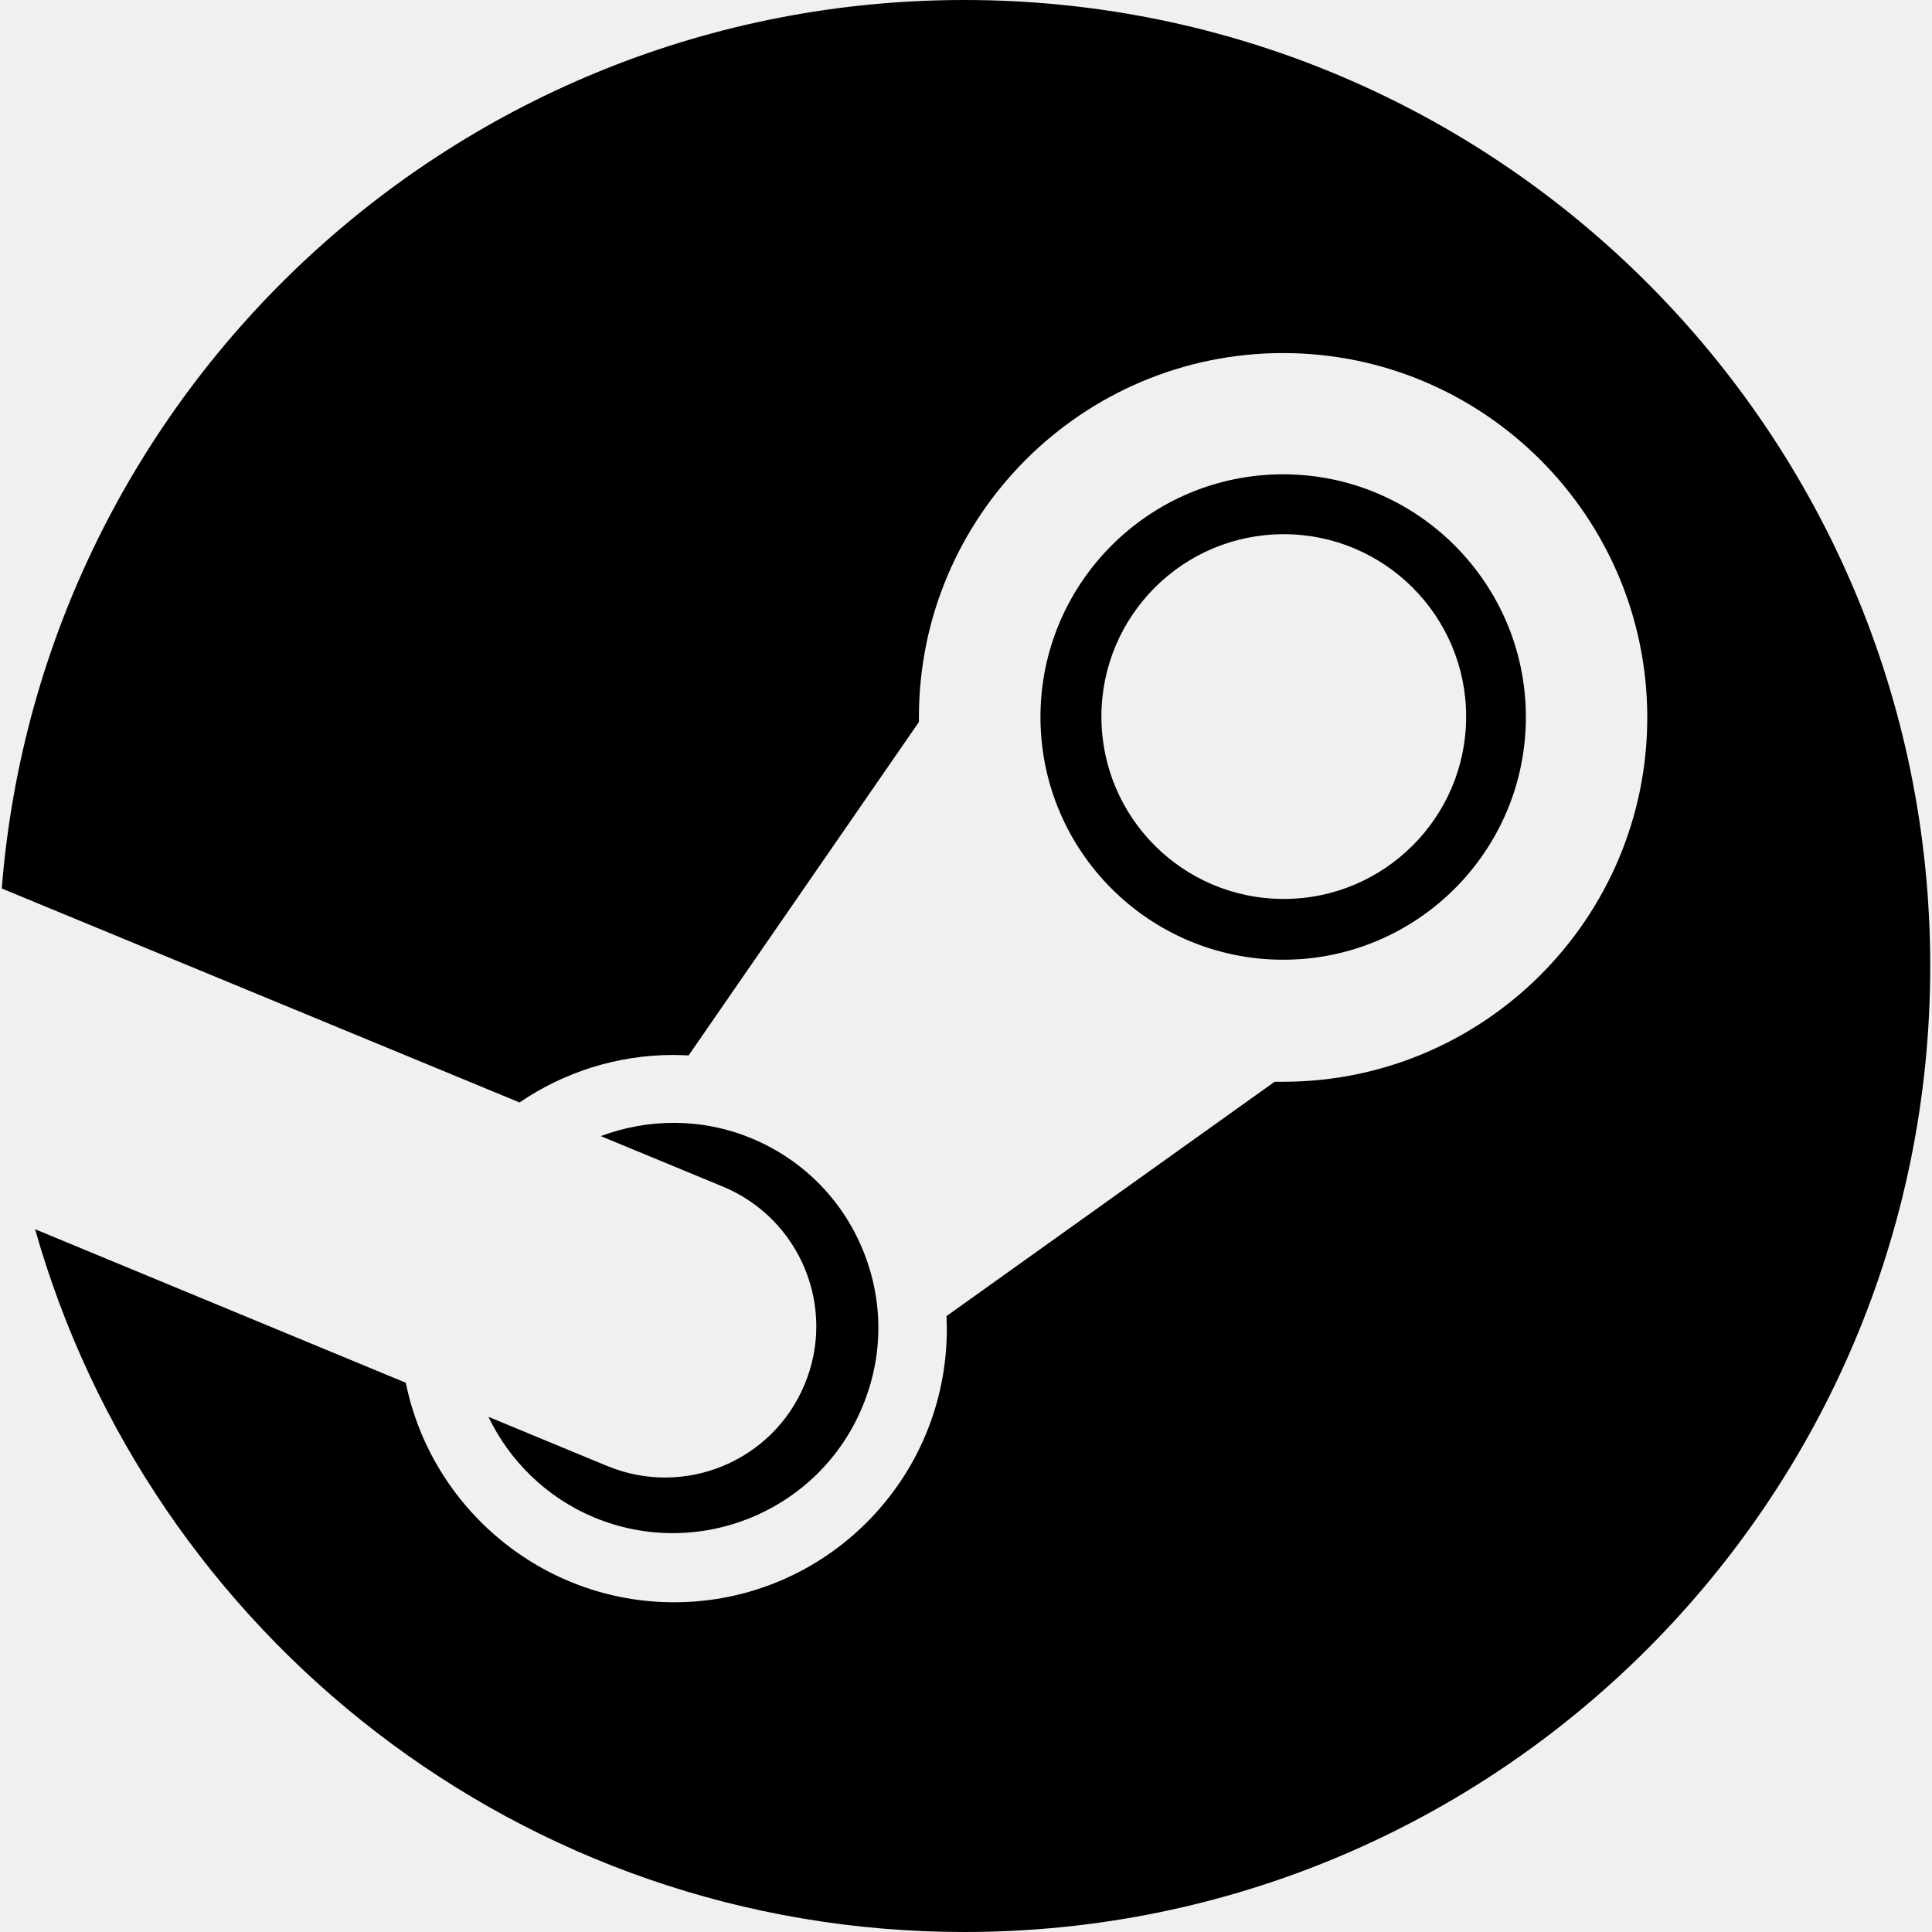
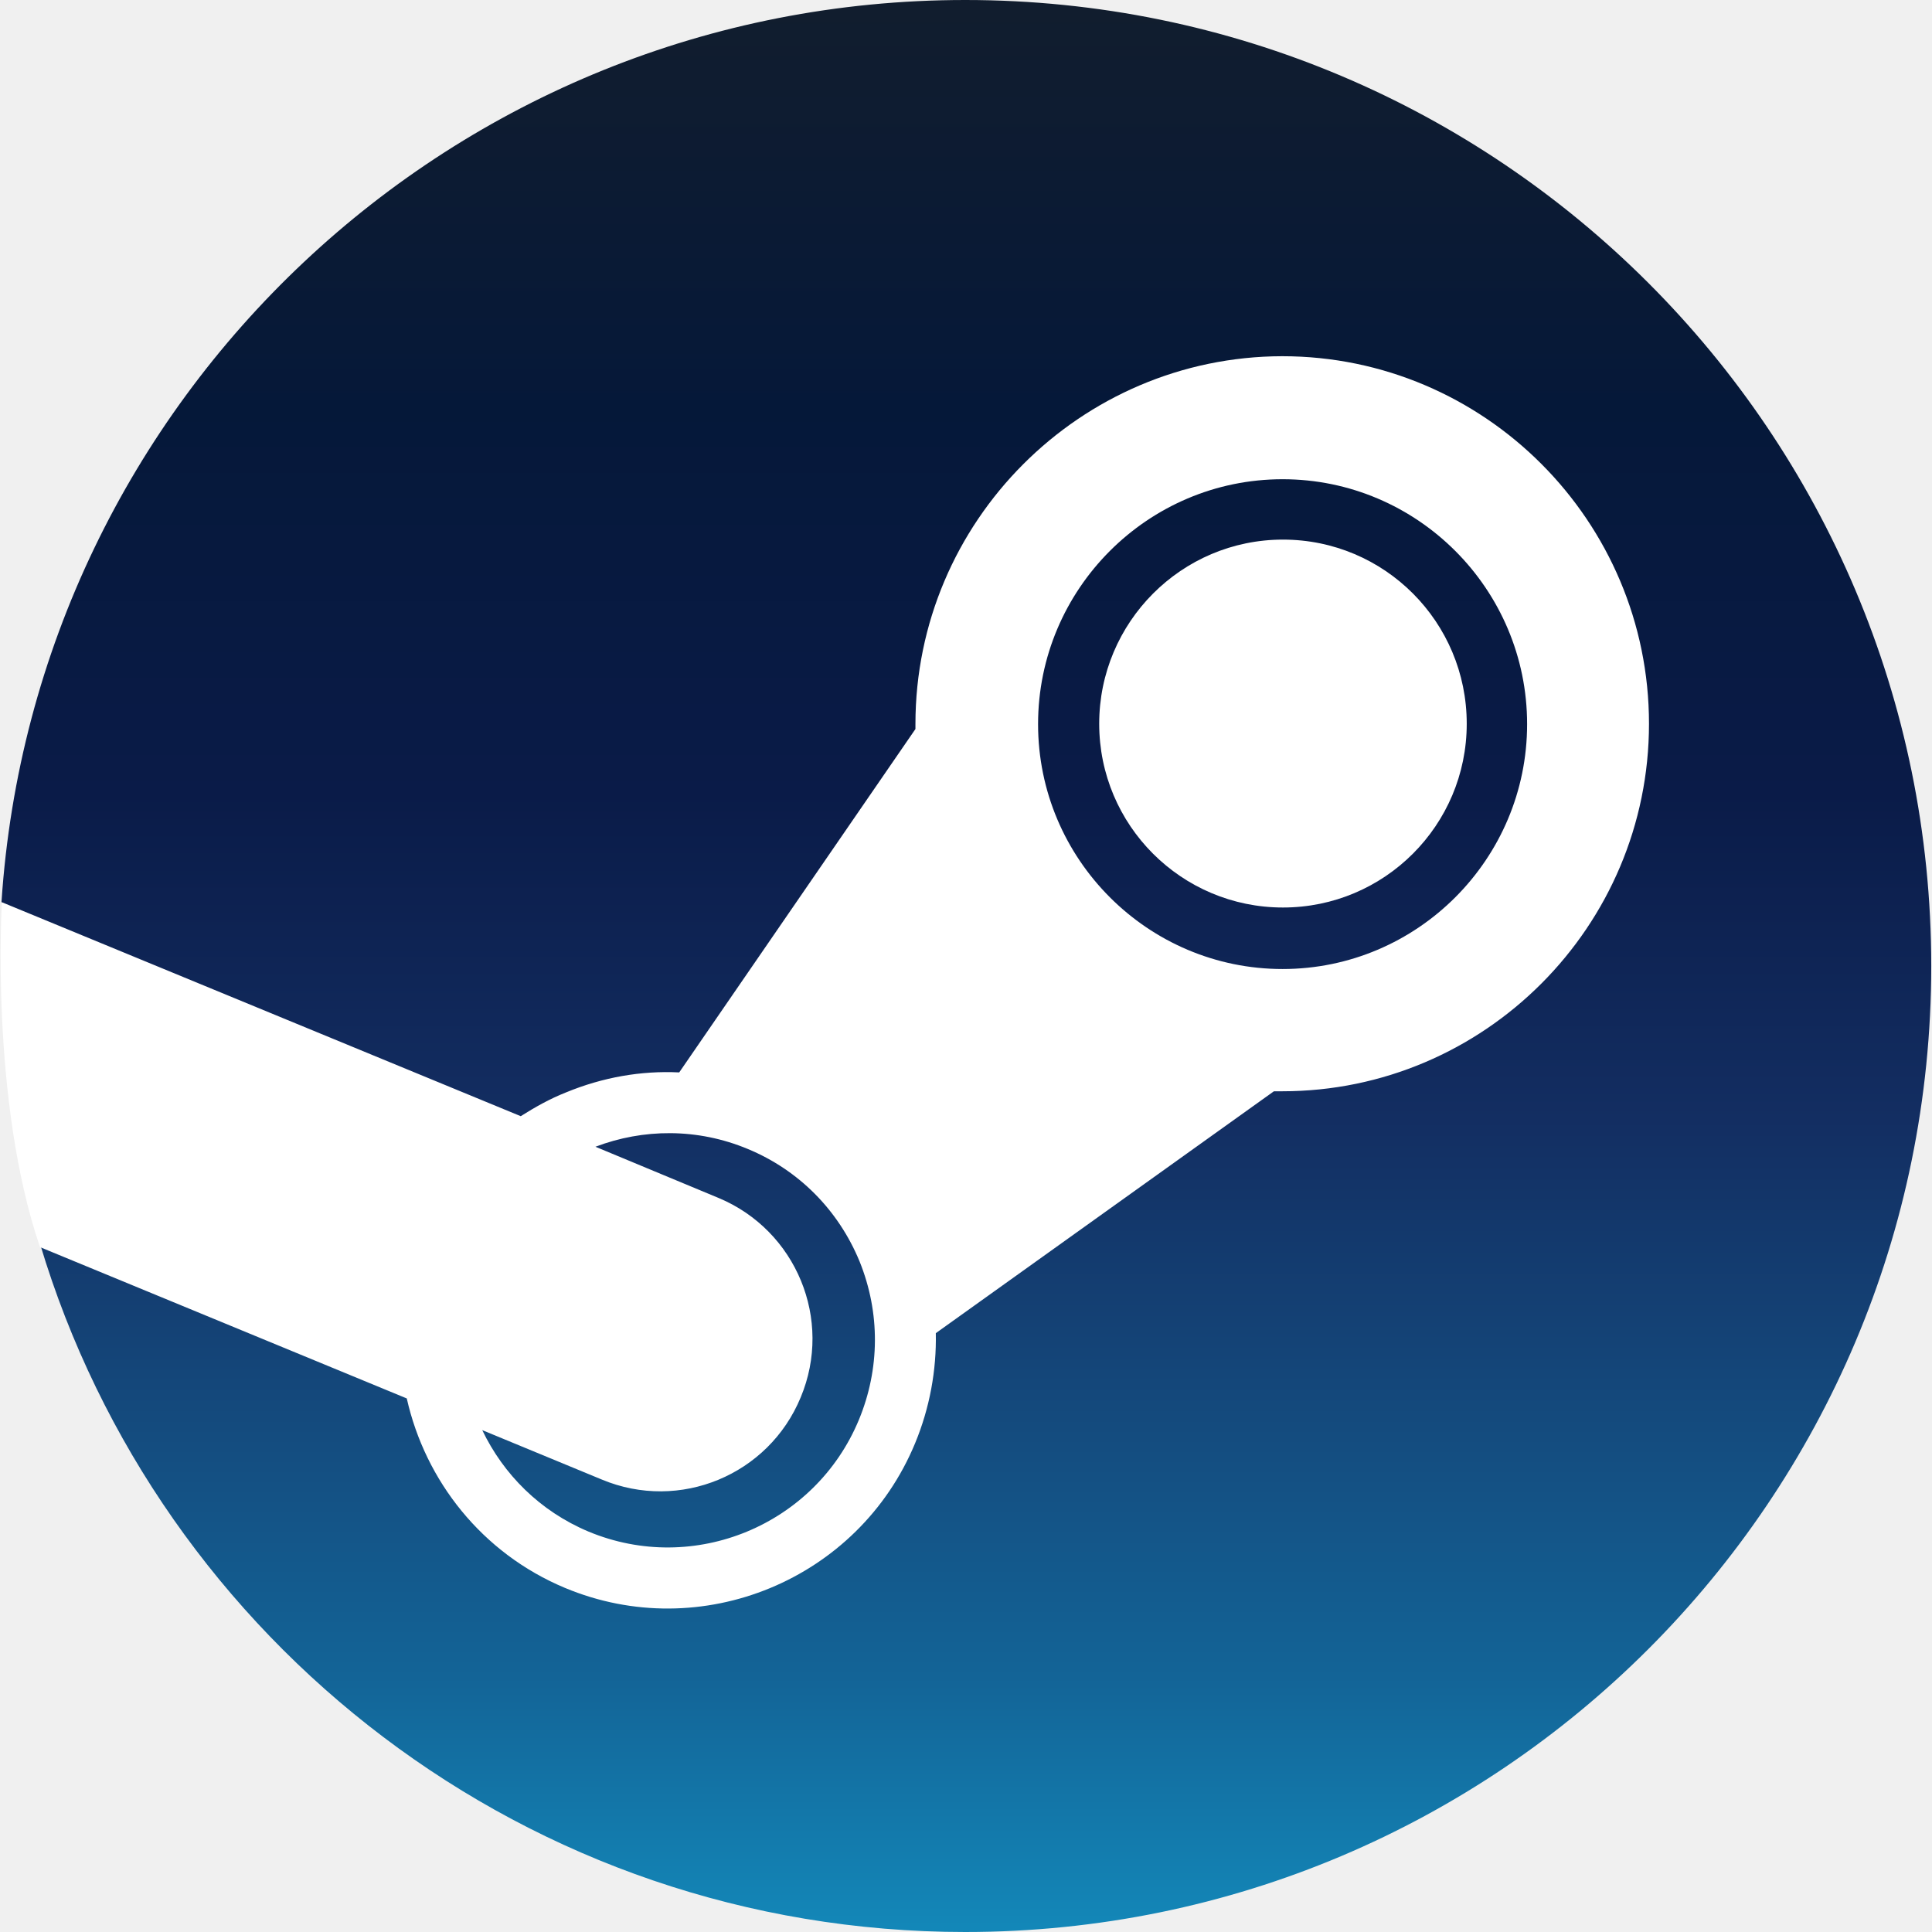
- <svg xmlns="http://www.w3.org/2000/svg" class="plat-ic" viewBox="0 0 24 24" width="18" height="18" fill="currentColor" aria-hidden="true">
-   <path d="M11.979 0C5.678 0 .511 4.86.022 11.037l6.432 2.658c.545-.371 1.203-.59 1.912-.59.063 0 .125.004.188.006l2.861-4.142V8.91c0-2.495 2.028-4.524 4.524-4.524 2.494 0 4.524 2.031 4.524 4.527s-2.03 4.525-4.524 4.525h-.105l-4.076 2.911c0 .052.004.105.004.159 0 1.875-1.515 3.396-3.39 3.396-1.635 0-3.016-1.173-3.331-2.727L.436 15.27C1.862 20.307 6.486 24 11.979 24c6.627 0 11.999-5.373 11.999-12S18.605 0 11.979 0zM7.54 18.21l-1.473-.61c.262.543.714.999 1.314 1.25 1.297.539 2.793-.076 3.332-1.375.263-.63.264-1.319.005-1.949s-.75-1.121-1.377-1.383c-.624-.26-1.29-.249-1.878-.03l1.523.63c.956.4 1.409 1.5 1.009 2.455-.397.957-1.497 1.41-2.454 1.012H7.54zm11.415-9.303c0-1.662-1.353-3.015-3.015-3.015-1.665 0-3.015 1.353-3.015 3.015 0 1.665 1.35 3.015 3.015 3.015 1.663 0 3.015-1.35 3.015-3.015zm-5.273-.005c0-1.252 1.013-2.266 2.265-2.266 1.249 0 2.266 1.014 2.266 2.266 0 1.251-1.017 2.265-2.266 2.265-1.253 0-2.265-1.014-2.265-2.265z" />
+ <svg xmlns="http://www.w3.org/2000/svg" xml:space="preserve" viewBox="0 0 512 512">
+   <linearGradient id="steam_svg__a" x1="-97.24" x2="-95.533" y1="-.247" y2="-.247" gradientTransform="rotate(90 -14494.934 14676.98)scale(299.9991)" gradientUnits="userSpaceOnUse">
+     <stop offset="0" style="stop-color:#111d2e" />
+     <stop offset=".21" style="stop-color:#051839" />
+     <stop offset=".41" style="stop-color:#0a1b48" />
+     <stop offset=".58" style="stop-color:#132e62" />
+     <stop offset=".74" style="stop-color:#144b7e" />
+     <stop offset=".87" style="stop-color:#136497" />
+     <stop offset="1" style="stop-color:#1387b8" />
+   </linearGradient>
+   <path d="M10.6 329.6C42.2 435.1 140 512 255.8 512c141.4 0 256-114.6 256-256S397.2 0 255.8 0C120.2 0 9.2 105.5.4 239c16.6 27.8 23 45 10.2 90.6" style="fill:url(#steam_svg__a)" />
+   <path d="M242.6 191.9v1.3l-62.6 91c-10.1-.5-20.3 1.3-30 5.3-4.3 1.7-8.2 3.9-12 6.3L.5 239.1s-3.2 52.4 10.1 91.4l97.2 40.1c4.9 21.8 19.9 41 41.9 50.2 36.1 15.1 77.8-2.1 92.8-38.3 3.9-9.4 5.7-19.4 5.5-29.2l89.6-64.1h2.2c53.6 0 97.2-43.7 97.2-97.4s-43.6-97.4-97.2-97.4c-53.5.1-97.2 43.8-97.2 97.5m-15 184.4c-11.6 27.9-43.7 41.2-71.6 29.6-12.9-5.4-22.6-15.2-28.2-26.9l31.7 13.1c20.6 8.6 44.2-1.2 52.7-21.8 8.6-20.6-1.2-44.2-21.7-52.8l-32.7-13.6c12.6-4.8 27-5 40.4.6 13.5 5.6 24 16.2 29.6 29.8 5.5 13.6 5.4 28.5-.2 42m112.3-119.5c-35.7 0-64.8-29.1-64.8-64.9s29.1-64.9 64.8-64.9 64.8 29.1 64.8 64.9-29.1 64.9-64.8 64.9m-48.6-65c0-26.9 21.8-48.8 48.7-48.8s48.7 21.8 48.7 48.8c0 26.9-21.8 48.7-48.7 48.7s-48.7-21.8-48.7-48.7" style="fill:#fff" />
</svg>
